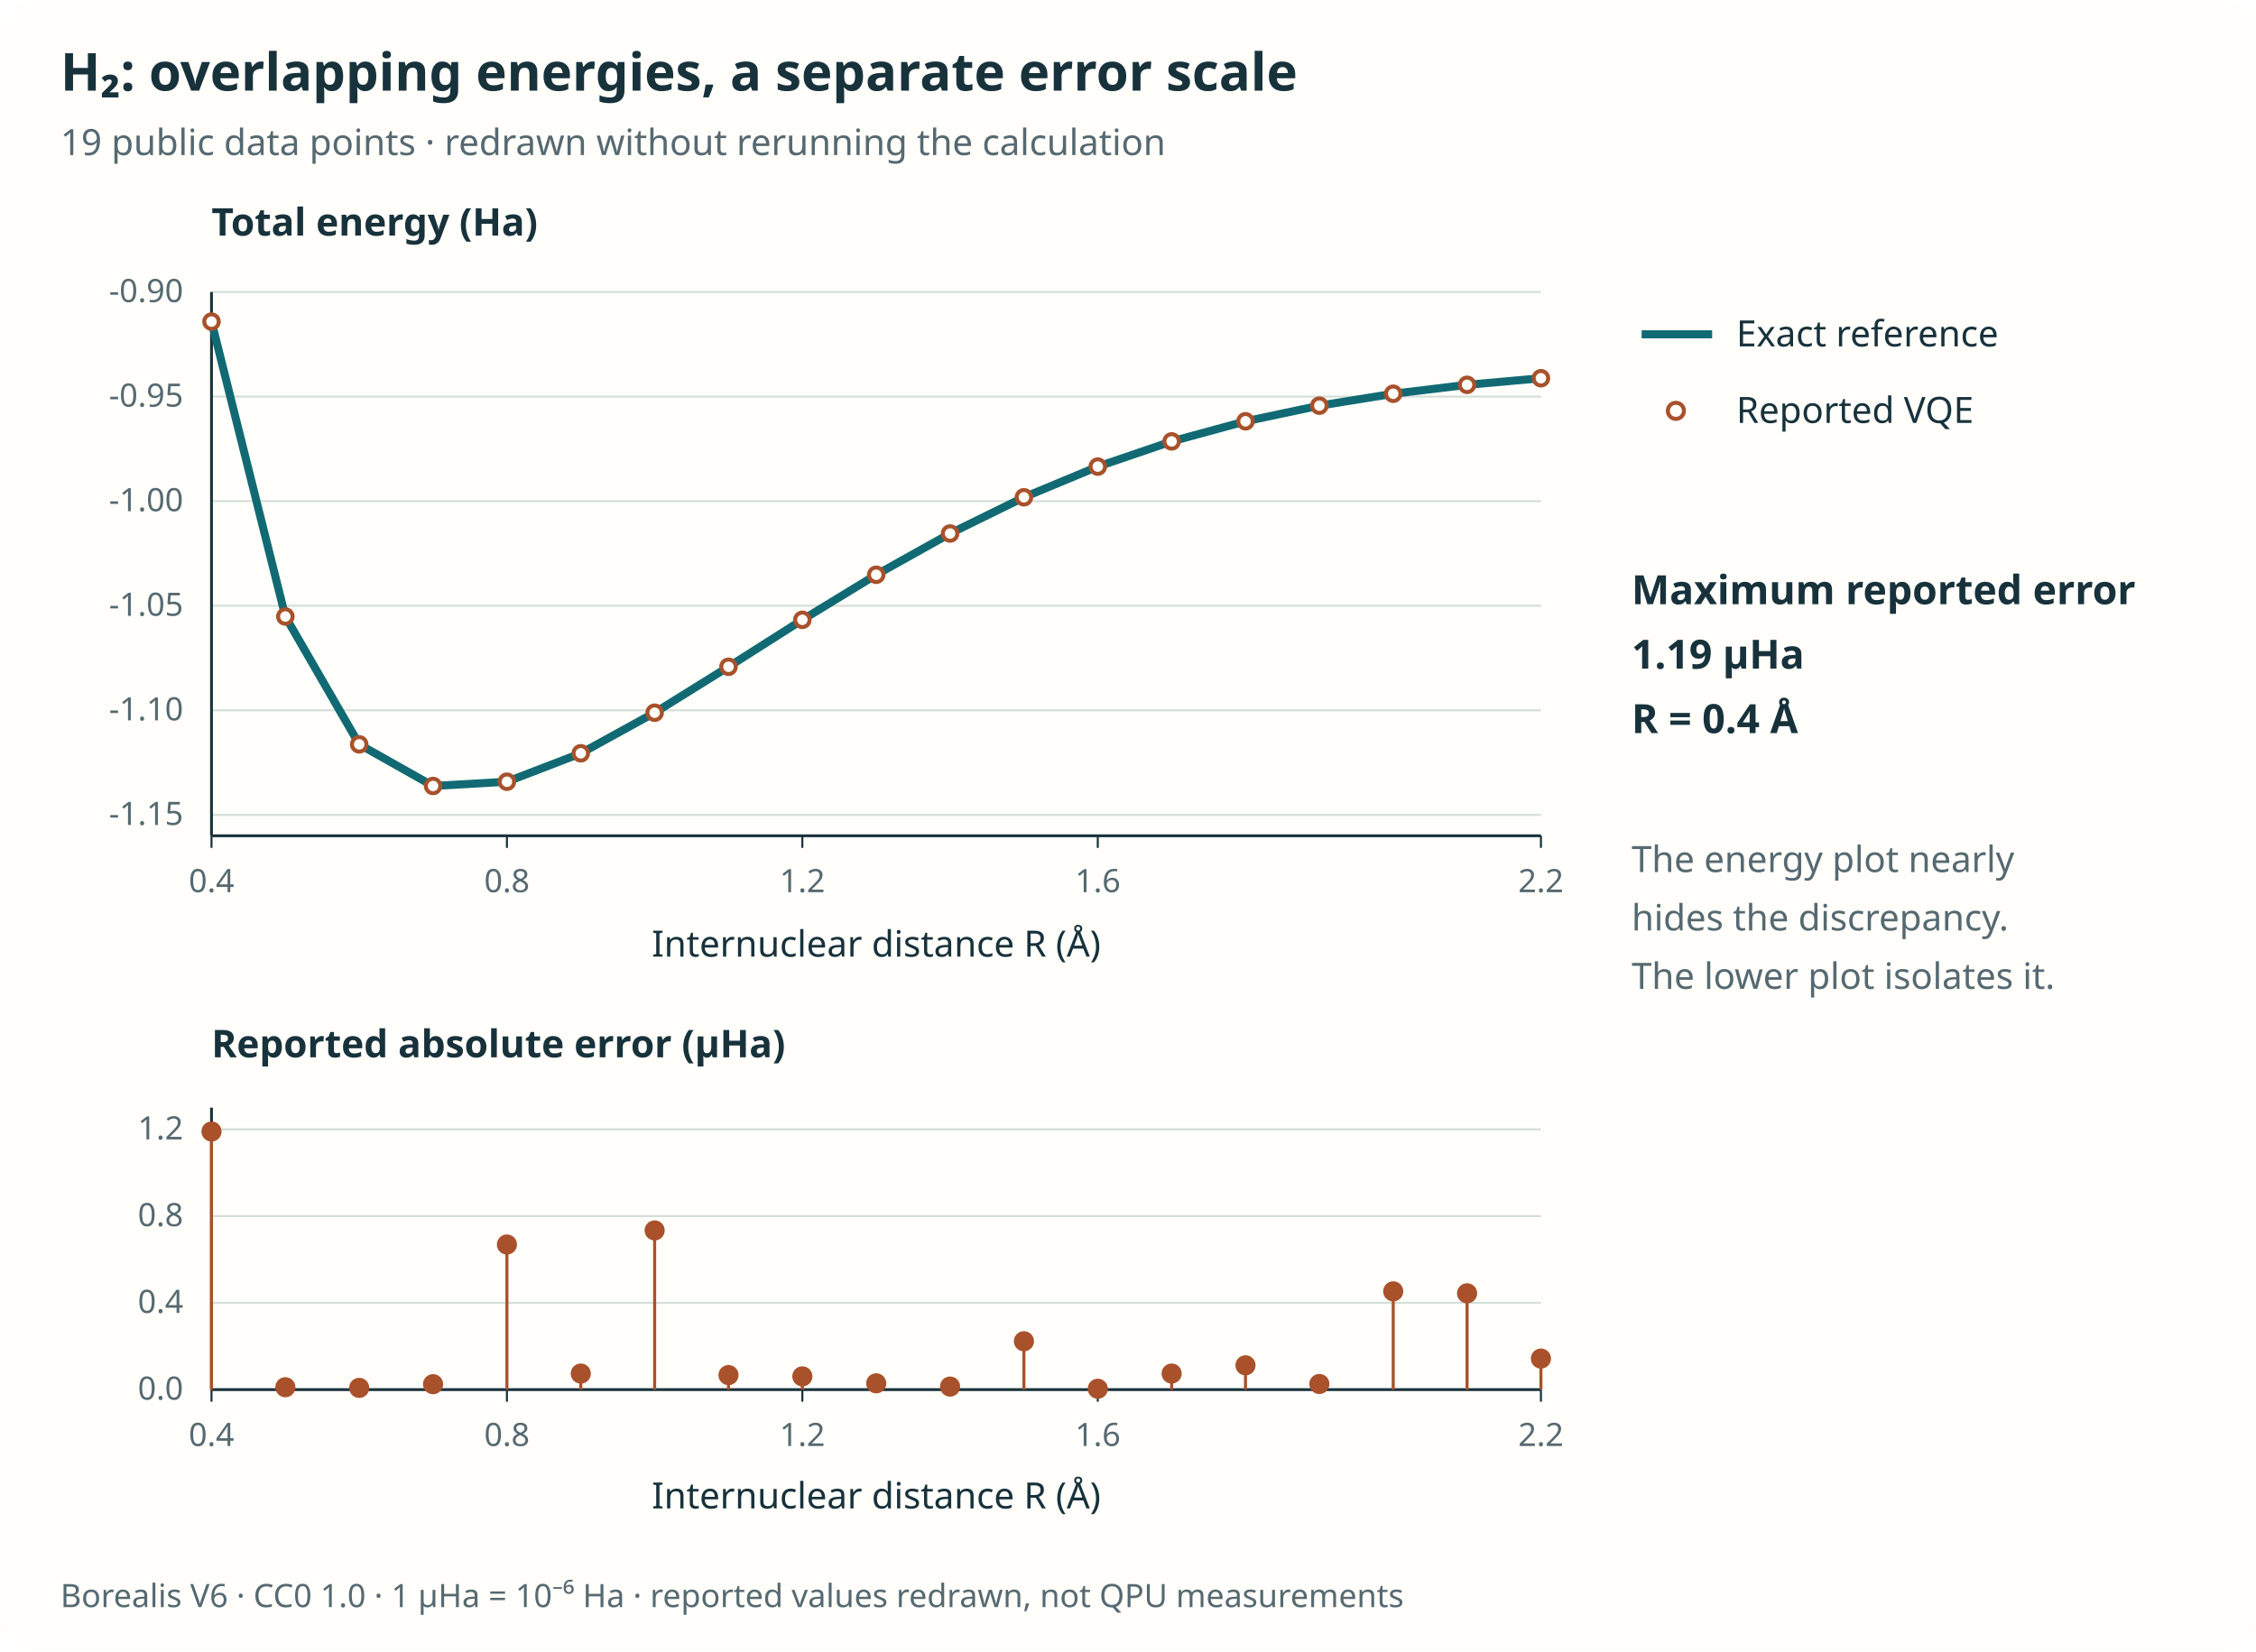
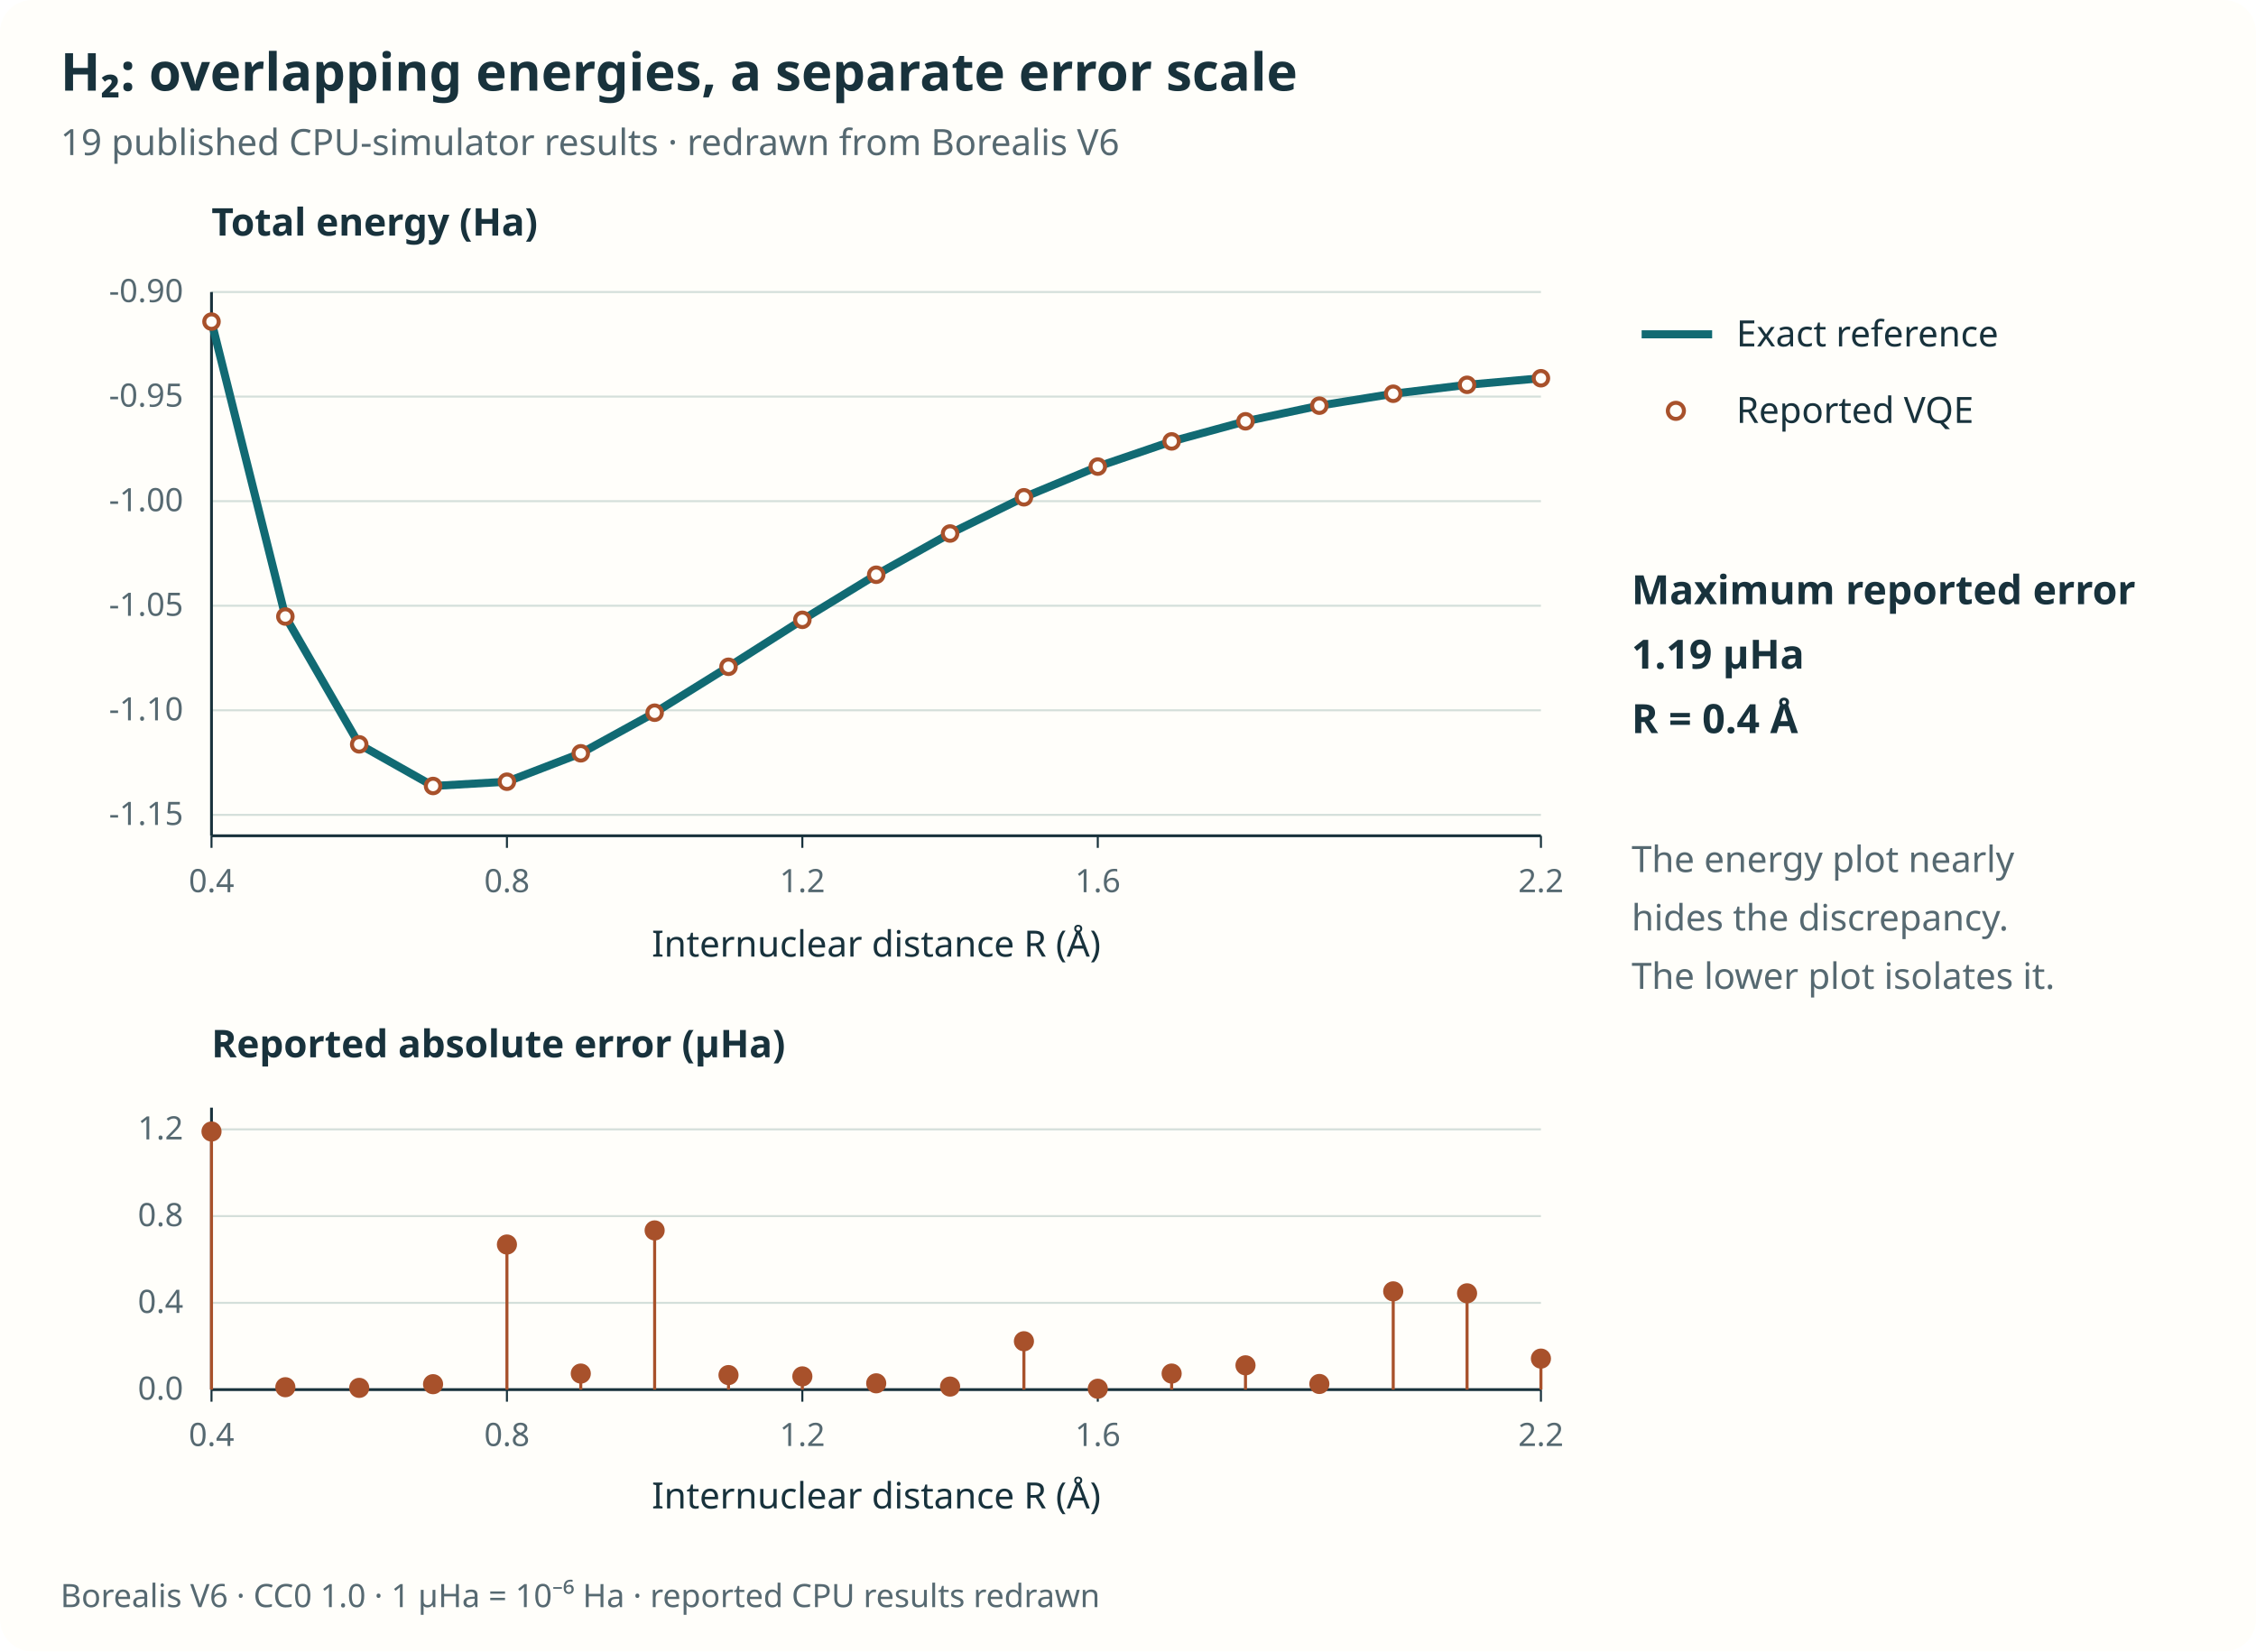
<svg xmlns="http://www.w3.org/2000/svg" width="1120" height="820" viewBox="0 0 1120 820" role="img" aria-labelledby="title desc">
  <style>text{font-family:ReviewFigure,NanumGothic,sans-serif;fill:#18323c}.muted{fill:#566971}.teal{fill:#116a73}.rust{fill:#a8512b}</style>
  <rect width="1120" height="820" rx="16" fill="#fffefa" />
  <text x="30" y="45" font-size="26" font-weight="700" text-anchor="start" style="fill:#18323c">H₂: overlapping energies, a separate error scale</text>
-   <text x="30" y="77" font-size="18" font-weight="400" text-anchor="start" style="fill:#566971">19 public data points · redrawn without rerunning the calculation</text>
+   <text x="30" y="77" font-size="18" font-weight="400" text-anchor="start" style="fill:#566971">19 published CPU-simulator results · redrawn from Borealis V6</text>
  <text x="105" y="117" font-size="19" font-weight="700" text-anchor="start" style="fill:#18323c">Total energy (Ha)</text>
  <line x1="105.00" y1="404.62" x2="765.00" y2="404.62" stroke="#d4dfda" stroke-width="1" />
  <text x="91" y="409.615" font-size="16" font-weight="400" text-anchor="end" style="fill:#566971">-1.15</text>
  <line x1="105.00" y1="352.69" x2="765.00" y2="352.69" stroke="#d4dfda" stroke-width="1" />
  <text x="91" y="357.692" font-size="16" font-weight="400" text-anchor="end" style="fill:#566971">-1.10</text>
  <line x1="105.00" y1="300.77" x2="765.00" y2="300.77" stroke="#d4dfda" stroke-width="1" />
  <text x="91" y="305.769" font-size="16" font-weight="400" text-anchor="end" style="fill:#566971">-1.05</text>
  <line x1="105.00" y1="248.85" x2="765.00" y2="248.85" stroke="#d4dfda" stroke-width="1" />
  <text x="91" y="253.846" font-size="16" font-weight="400" text-anchor="end" style="fill:#566971">-1.00</text>
  <line x1="105.00" y1="196.92" x2="765.00" y2="196.92" stroke="#d4dfda" stroke-width="1" />
  <text x="91" y="201.923" font-size="16" font-weight="400" text-anchor="end" style="fill:#566971">-0.95</text>
  <line x1="105.00" y1="145.00" x2="765.00" y2="145.00" stroke="#d4dfda" stroke-width="1" />
  <text x="91" y="150.0" font-size="16" font-weight="400" text-anchor="end" style="fill:#566971">-0.90</text>
  <line x1="105.00" y1="415.00" x2="105.00" y2="421.00" stroke="#18323c" stroke-width="1" />
  <text x="105.0" y="443" font-size="16" font-weight="400" text-anchor="middle" style="fill:#566971">0.4</text>
  <line x1="251.67" y1="415.00" x2="251.67" y2="421.00" stroke="#18323c" stroke-width="1" />
  <text x="251.667" y="443" font-size="16" font-weight="400" text-anchor="middle" style="fill:#566971">0.8</text>
  <line x1="398.33" y1="415.00" x2="398.33" y2="421.00" stroke="#18323c" stroke-width="1" />
  <text x="398.333" y="443" font-size="16" font-weight="400" text-anchor="middle" style="fill:#566971">1.2</text>
  <line x1="545.00" y1="415.00" x2="545.00" y2="421.00" stroke="#18323c" stroke-width="1" />
  <text x="545.0" y="443" font-size="16" font-weight="400" text-anchor="middle" style="fill:#566971">1.6</text>
  <line x1="765.00" y1="415.00" x2="765.00" y2="421.00" stroke="#18323c" stroke-width="1" />
  <text x="765.0" y="443" font-size="16" font-weight="400" text-anchor="middle" style="fill:#566971">2.2</text>
  <line x1="105.00" y1="145.00" x2="105.00" y2="415.00" stroke="#18323c" stroke-width="1.4" />
  <line x1="105.00" y1="415.00" x2="765.00" y2="415.00" stroke="#18323c" stroke-width="1.4" />
  <path d="M105.000,159.694 L141.667,306.127 L178.333,369.605 L215.000,390.274 L251.667,388.153 L288.333,374.043 L325.000,353.887 L361.667,331.085 L398.333,307.769 L435.000,285.386 L471.667,264.909 L508.333,246.924 L545.000,231.683 L581.667,219.174 L618.333,209.195 L655.000,201.429 L691.667,195.512 L728.333,191.081 L765.000,187.810" fill="none" stroke="#116a73" stroke-width="4" />
  <circle cx="105.000" cy="159.693" r="3.6" fill="#fffefa" stroke="#a8512b" stroke-width="2" />
  <circle cx="141.667" cy="306.127" r="3.6" fill="#fffefa" stroke="#a8512b" stroke-width="2" />
  <circle cx="178.333" cy="369.605" r="3.6" fill="#fffefa" stroke="#a8512b" stroke-width="2" />
  <circle cx="215.000" cy="390.274" r="3.6" fill="#fffefa" stroke="#a8512b" stroke-width="2" />
  <circle cx="251.667" cy="388.153" r="3.6" fill="#fffefa" stroke="#a8512b" stroke-width="2" />
  <circle cx="288.333" cy="374.043" r="3.6" fill="#fffefa" stroke="#a8512b" stroke-width="2" />
  <circle cx="325.000" cy="353.886" r="3.6" fill="#fffefa" stroke="#a8512b" stroke-width="2" />
  <circle cx="361.667" cy="331.085" r="3.6" fill="#fffefa" stroke="#a8512b" stroke-width="2" />
  <circle cx="398.333" cy="307.769" r="3.6" fill="#fffefa" stroke="#a8512b" stroke-width="2" />
  <circle cx="435.000" cy="285.386" r="3.6" fill="#fffefa" stroke="#a8512b" stroke-width="2" />
  <circle cx="471.667" cy="264.909" r="3.6" fill="#fffefa" stroke="#a8512b" stroke-width="2" />
  <circle cx="508.333" cy="246.924" r="3.6" fill="#fffefa" stroke="#a8512b" stroke-width="2" />
  <circle cx="545.000" cy="231.683" r="3.6" fill="#fffefa" stroke="#a8512b" stroke-width="2" />
  <circle cx="581.667" cy="219.174" r="3.6" fill="#fffefa" stroke="#a8512b" stroke-width="2" />
  <circle cx="618.333" cy="209.194" r="3.6" fill="#fffefa" stroke="#a8512b" stroke-width="2" />
  <circle cx="655.000" cy="201.429" r="3.6" fill="#fffefa" stroke="#a8512b" stroke-width="2" />
  <circle cx="691.667" cy="195.511" r="3.6" fill="#fffefa" stroke="#a8512b" stroke-width="2" />
  <circle cx="728.333" cy="191.081" r="3.6" fill="#fffefa" stroke="#a8512b" stroke-width="2" />
  <circle cx="765.000" cy="187.809" r="3.6" fill="#fffefa" stroke="#a8512b" stroke-width="2" />
  <text x="435.0" y="475" font-size="18" font-weight="400" text-anchor="middle" style="fill:#18323c">Internuclear distance R (Å)</text>
  <text x="105" y="525" font-size="19" font-weight="700" text-anchor="start" style="fill:#18323c">Reported absolute error (µHa)</text>
  <line x1="105.00" y1="690.00" x2="765.00" y2="690.00" stroke="#d4dfda" stroke-width="1" />
  <text x="91" y="695.0" font-size="16" font-weight="400" text-anchor="end" style="fill:#566971">0.0</text>
  <line x1="105.00" y1="646.92" x2="765.00" y2="646.92" stroke="#d4dfda" stroke-width="1" />
  <text x="91" y="651.923" font-size="16" font-weight="400" text-anchor="end" style="fill:#566971">0.4</text>
  <line x1="105.00" y1="603.85" x2="765.00" y2="603.85" stroke="#d4dfda" stroke-width="1" />
  <text x="91" y="608.846" font-size="16" font-weight="400" text-anchor="end" style="fill:#566971">0.8</text>
  <line x1="105.00" y1="560.77" x2="765.00" y2="560.77" stroke="#d4dfda" stroke-width="1" />
  <text x="91" y="565.769" font-size="16" font-weight="400" text-anchor="end" style="fill:#566971">1.2</text>
  <line x1="105.00" y1="690.00" x2="105.00" y2="696.00" stroke="#18323c" stroke-width="1" />
  <text x="105.0" y="718" font-size="16" font-weight="400" text-anchor="middle" style="fill:#566971">0.4</text>
  <line x1="251.67" y1="690.00" x2="251.67" y2="696.00" stroke="#18323c" stroke-width="1" />
  <text x="251.667" y="718" font-size="16" font-weight="400" text-anchor="middle" style="fill:#566971">0.8</text>
  <line x1="398.33" y1="690.00" x2="398.33" y2="696.00" stroke="#18323c" stroke-width="1" />
  <text x="398.333" y="718" font-size="16" font-weight="400" text-anchor="middle" style="fill:#566971">1.2</text>
  <line x1="545.00" y1="690.00" x2="545.00" y2="696.00" stroke="#18323c" stroke-width="1" />
  <text x="545.0" y="718" font-size="16" font-weight="400" text-anchor="middle" style="fill:#566971">1.6</text>
  <line x1="765.00" y1="690.00" x2="765.00" y2="696.00" stroke="#18323c" stroke-width="1" />
  <text x="765.0" y="718" font-size="16" font-weight="400" text-anchor="middle" style="fill:#566971">2.2</text>
  <line x1="105.00" y1="550.00" x2="105.00" y2="690.00" stroke="#18323c" stroke-width="1.4" />
  <line x1="105.00" y1="690.00" x2="765.00" y2="690.00" stroke="#18323c" stroke-width="1.4" />
  <line x1="105.00" y1="690.00" x2="105.00" y2="561.85" stroke="#a8512b" stroke-width="1.5" />
  <circle cx="105.000" cy="561.846" r="4" fill="#a8512b" stroke="#a8512b" stroke-width="2" />
  <line x1="141.67" y1="690.00" x2="141.67" y2="688.82" stroke="#a8512b" stroke-width="1.5" />
  <circle cx="141.667" cy="688.815" r="4" fill="#a8512b" stroke="#a8512b" stroke-width="2" />
  <line x1="178.33" y1="690.00" x2="178.33" y2="689.14" stroke="#a8512b" stroke-width="1.5" />
  <circle cx="178.333" cy="689.138" r="4" fill="#a8512b" stroke="#a8512b" stroke-width="2" />
  <line x1="215.00" y1="690.00" x2="215.00" y2="687.31" stroke="#a8512b" stroke-width="1.5" />
  <circle cx="215.000" cy="687.308" r="4" fill="#a8512b" stroke="#a8512b" stroke-width="2" />
  <line x1="251.67" y1="690.00" x2="251.67" y2="617.95" stroke="#a8512b" stroke-width="1.5" />
  <circle cx="251.667" cy="617.954" r="4" fill="#a8512b" stroke="#a8512b" stroke-width="2" />
  <line x1="288.33" y1="690.00" x2="288.33" y2="682.03" stroke="#a8512b" stroke-width="1.5" />
  <circle cx="288.333" cy="682.031" r="4" fill="#a8512b" stroke="#a8512b" stroke-width="2" />
  <line x1="325.00" y1="690.00" x2="325.00" y2="610.95" stroke="#a8512b" stroke-width="1.5" />
  <circle cx="325.000" cy="610.954" r="4" fill="#a8512b" stroke="#a8512b" stroke-width="2" />
  <line x1="361.67" y1="690.00" x2="361.67" y2="682.78" stroke="#a8512b" stroke-width="1.5" />
  <circle cx="361.667" cy="682.785" r="4" fill="#a8512b" stroke="#a8512b" stroke-width="2" />
  <line x1="398.33" y1="690.00" x2="398.33" y2="683.43" stroke="#a8512b" stroke-width="1.5" />
  <circle cx="398.333" cy="683.431" r="4" fill="#a8512b" stroke="#a8512b" stroke-width="2" />
  <line x1="435.00" y1="690.00" x2="435.00" y2="686.88" stroke="#a8512b" stroke-width="1.5" />
  <circle cx="435.000" cy="686.877" r="4" fill="#a8512b" stroke="#a8512b" stroke-width="2" />
  <line x1="471.67" y1="690.00" x2="471.67" y2="688.49" stroke="#a8512b" stroke-width="1.5" />
  <circle cx="471.667" cy="688.492" r="4" fill="#a8512b" stroke="#a8512b" stroke-width="2" />
  <line x1="508.33" y1="690.00" x2="508.33" y2="665.98" stroke="#a8512b" stroke-width="1.5" />
  <circle cx="508.333" cy="665.985" r="4" fill="#a8512b" stroke="#a8512b" stroke-width="2" />
  <line x1="545.00" y1="690.00" x2="545.00" y2="689.57" stroke="#a8512b" stroke-width="1.5" />
  <circle cx="545.000" cy="689.569" r="4" fill="#a8512b" stroke="#a8512b" stroke-width="2" />
  <line x1="581.67" y1="690.00" x2="581.67" y2="682.03" stroke="#a8512b" stroke-width="1.5" />
  <circle cx="581.667" cy="682.031" r="4" fill="#a8512b" stroke="#a8512b" stroke-width="2" />
  <line x1="618.33" y1="690.00" x2="618.33" y2="677.94" stroke="#a8512b" stroke-width="1.5" />
  <circle cx="618.333" cy="677.938" r="4" fill="#a8512b" stroke="#a8512b" stroke-width="2" />
  <line x1="655.00" y1="690.00" x2="655.00" y2="687.20" stroke="#a8512b" stroke-width="1.5" />
  <circle cx="655.000" cy="687.200" r="4" fill="#a8512b" stroke="#a8512b" stroke-width="2" />
  <line x1="691.67" y1="690.00" x2="691.67" y2="641.22" stroke="#a8512b" stroke-width="1.5" />
  <circle cx="691.667" cy="641.215" r="4" fill="#a8512b" stroke="#a8512b" stroke-width="2" />
  <line x1="728.33" y1="690.00" x2="728.33" y2="642.18" stroke="#a8512b" stroke-width="1.5" />
  <circle cx="728.333" cy="642.185" r="4" fill="#a8512b" stroke="#a8512b" stroke-width="2" />
  <line x1="765.00" y1="690.00" x2="765.00" y2="674.60" stroke="#a8512b" stroke-width="1.5" />
  <circle cx="765.000" cy="674.600" r="4" fill="#a8512b" stroke="#a8512b" stroke-width="2" />
  <text x="435.0" y="749" font-size="18" font-weight="400" text-anchor="middle" style="fill:#18323c">Internuclear distance R (Å)</text>
  <line x1="815.00" y1="166.00" x2="850.00" y2="166.00" stroke="#116a73" stroke-width="4" />
  <text x="862" y="172" font-size="18" font-weight="400" text-anchor="start" style="fill:#18323c">Exact reference</text>
  <circle cx="832.000" cy="204.000" r="4" fill="#fffefa" stroke="#a8512b" stroke-width="2" />
  <text x="862" y="210" font-size="18" font-weight="400" text-anchor="start" style="fill:#18323c">Reported VQE</text>
  <text x="810" y="300" font-size="20" font-weight="700" text-anchor="start" style="fill:#18323c">Maximum reported error</text>
  <text x="810" y="332" font-size="20" font-weight="700" text-anchor="start" style="fill:#18323c">1.19 µHa</text>
  <text x="810" y="364" font-size="20" font-weight="700" text-anchor="start" style="fill:#18323c">R = 0.4 Å</text>
  <text x="810" y="433" font-size="18" font-weight="400" text-anchor="start" style="fill:#566971">The energy plot nearly</text>
  <text x="810" y="462" font-size="18" font-weight="400" text-anchor="start" style="fill:#566971">hides the discrepancy.</text>
  <text x="810" y="491" font-size="18" font-weight="400" text-anchor="start" style="fill:#566971">The lower plot isolates it.</text>
-   <text x="30" y="798" font-size="16" font-weight="400" text-anchor="start" style="fill:#566971">Borealis V6 · CC0 1.0 · 1 µHa = 10⁻⁶ Ha · reported values redrawn, not QPU measurements</text>
+   <text x="30" y="798" font-size="16" font-weight="400" text-anchor="start" style="fill:#566971">Borealis V6 · CC0 1.0 · 1 µHa = 10⁻⁶ Ha · reported CPU results redrawn</text>
</svg>
